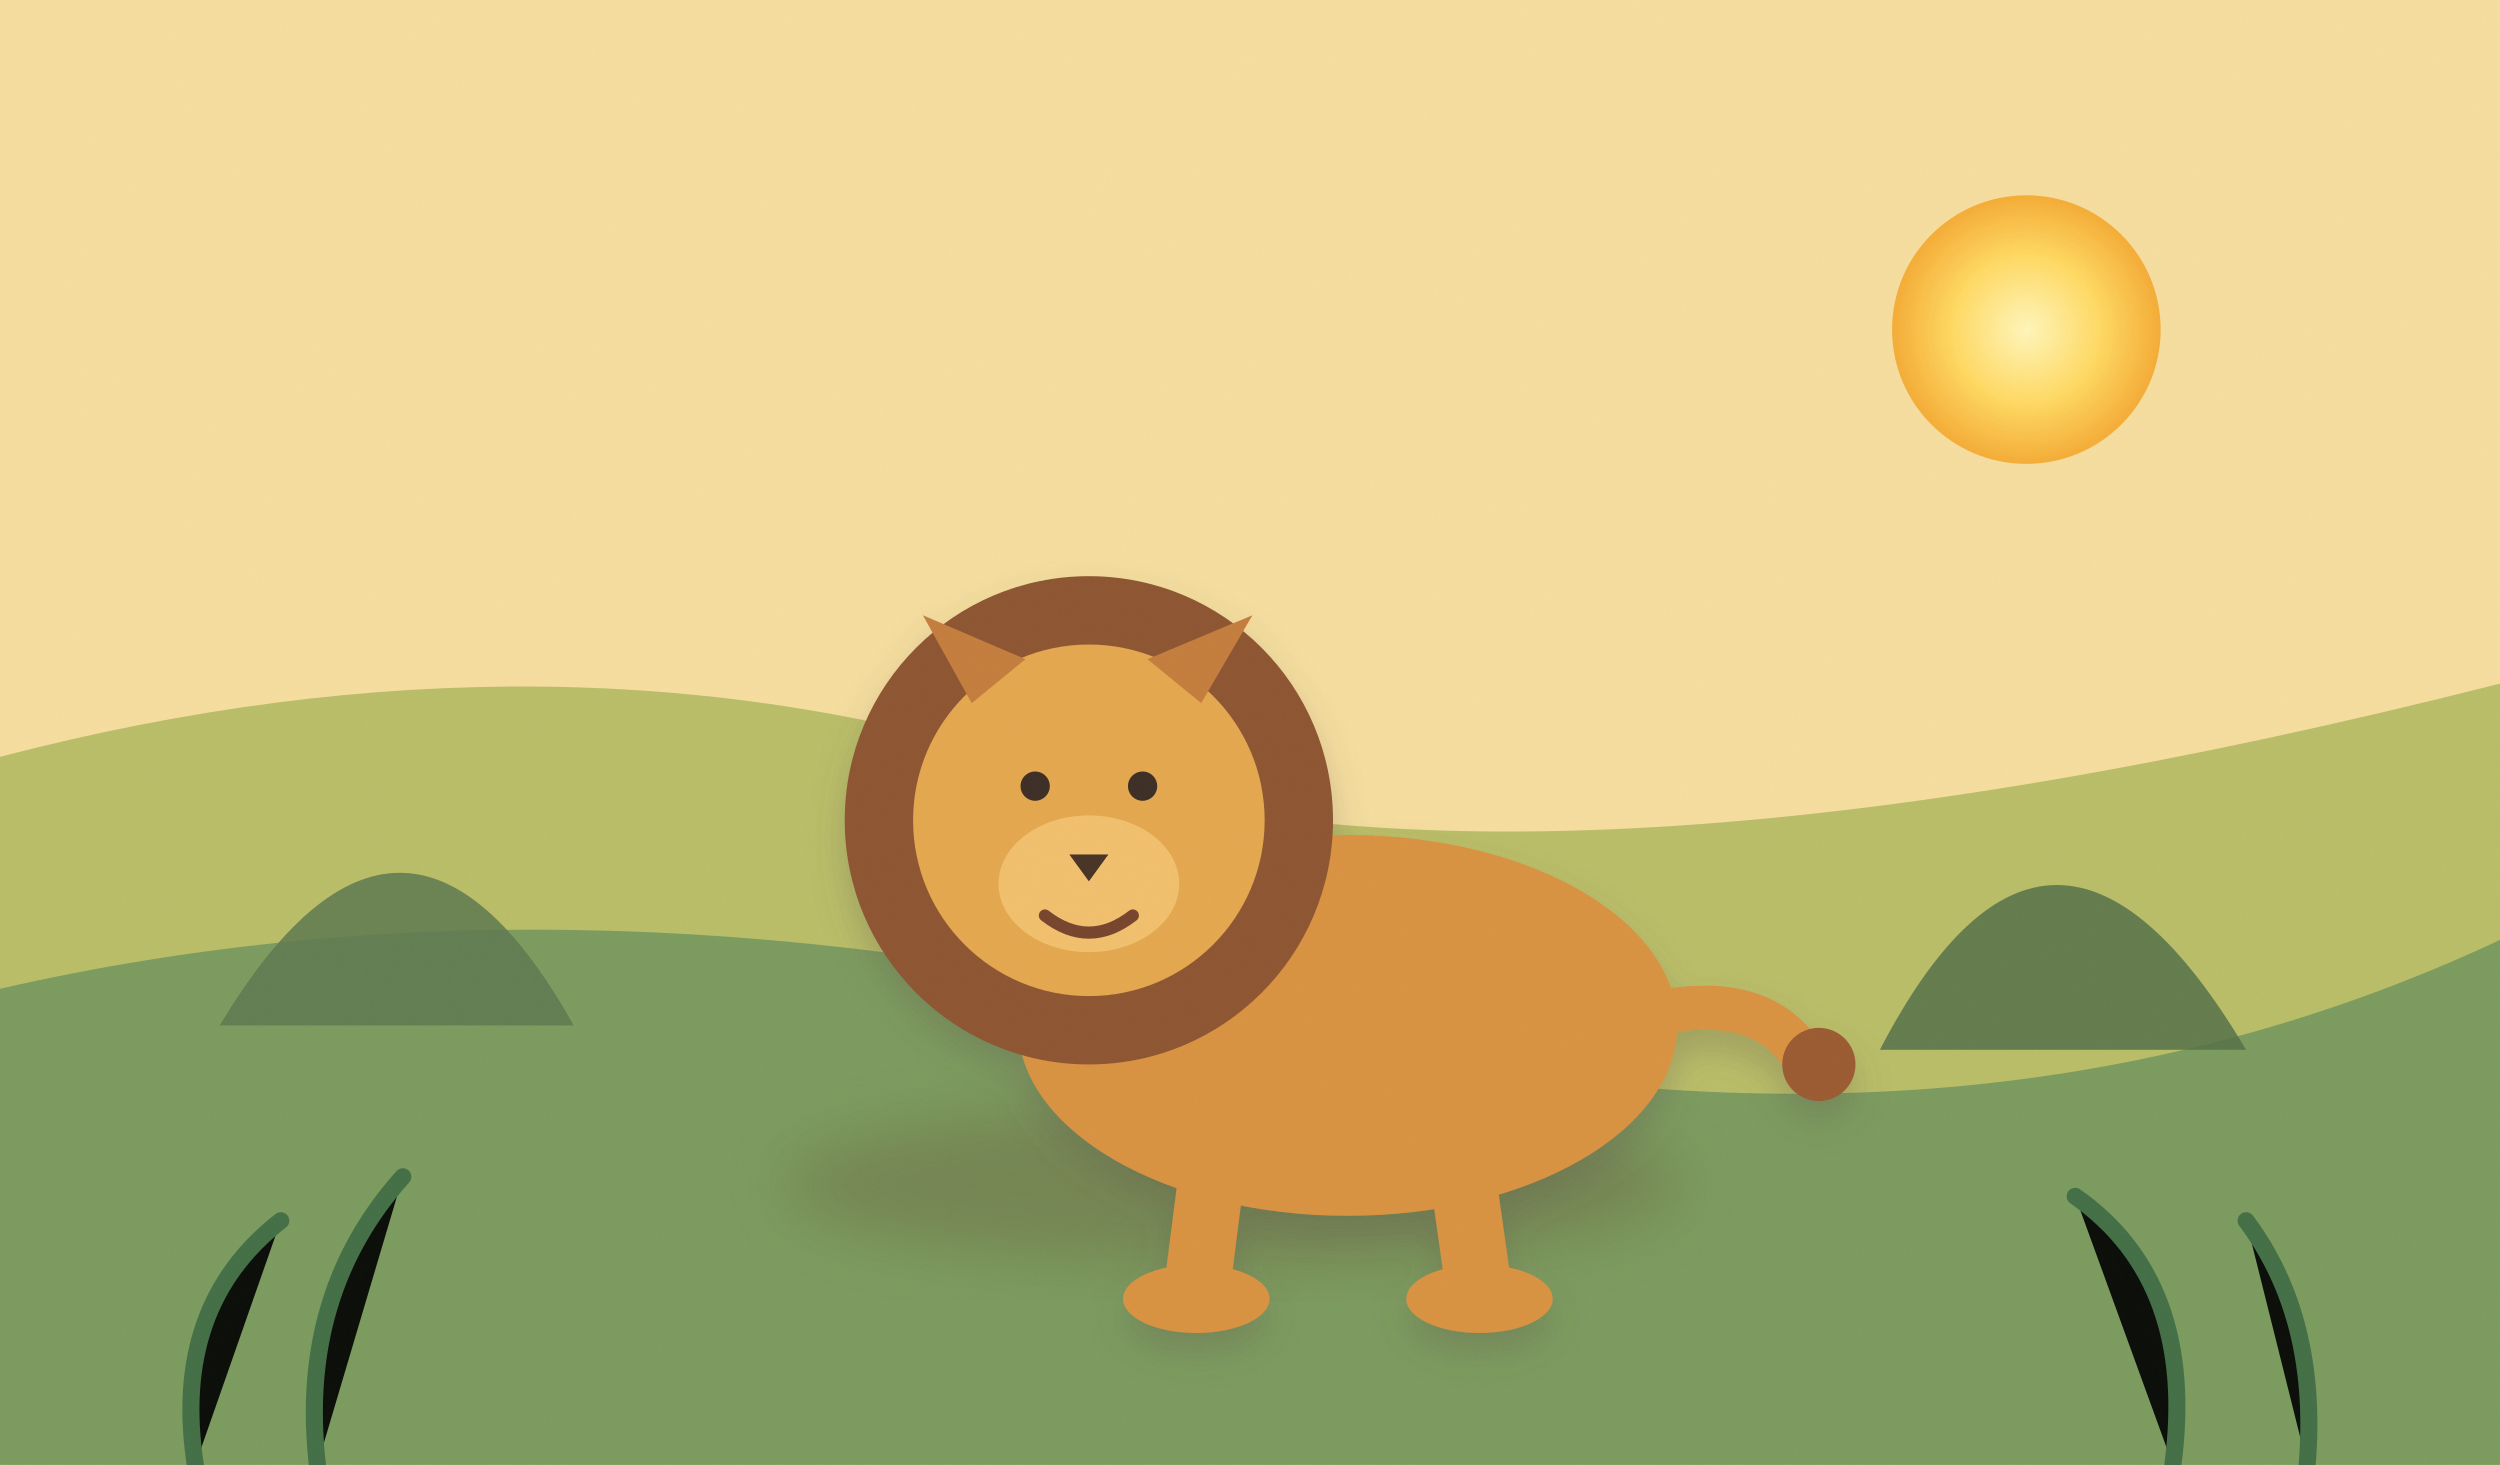
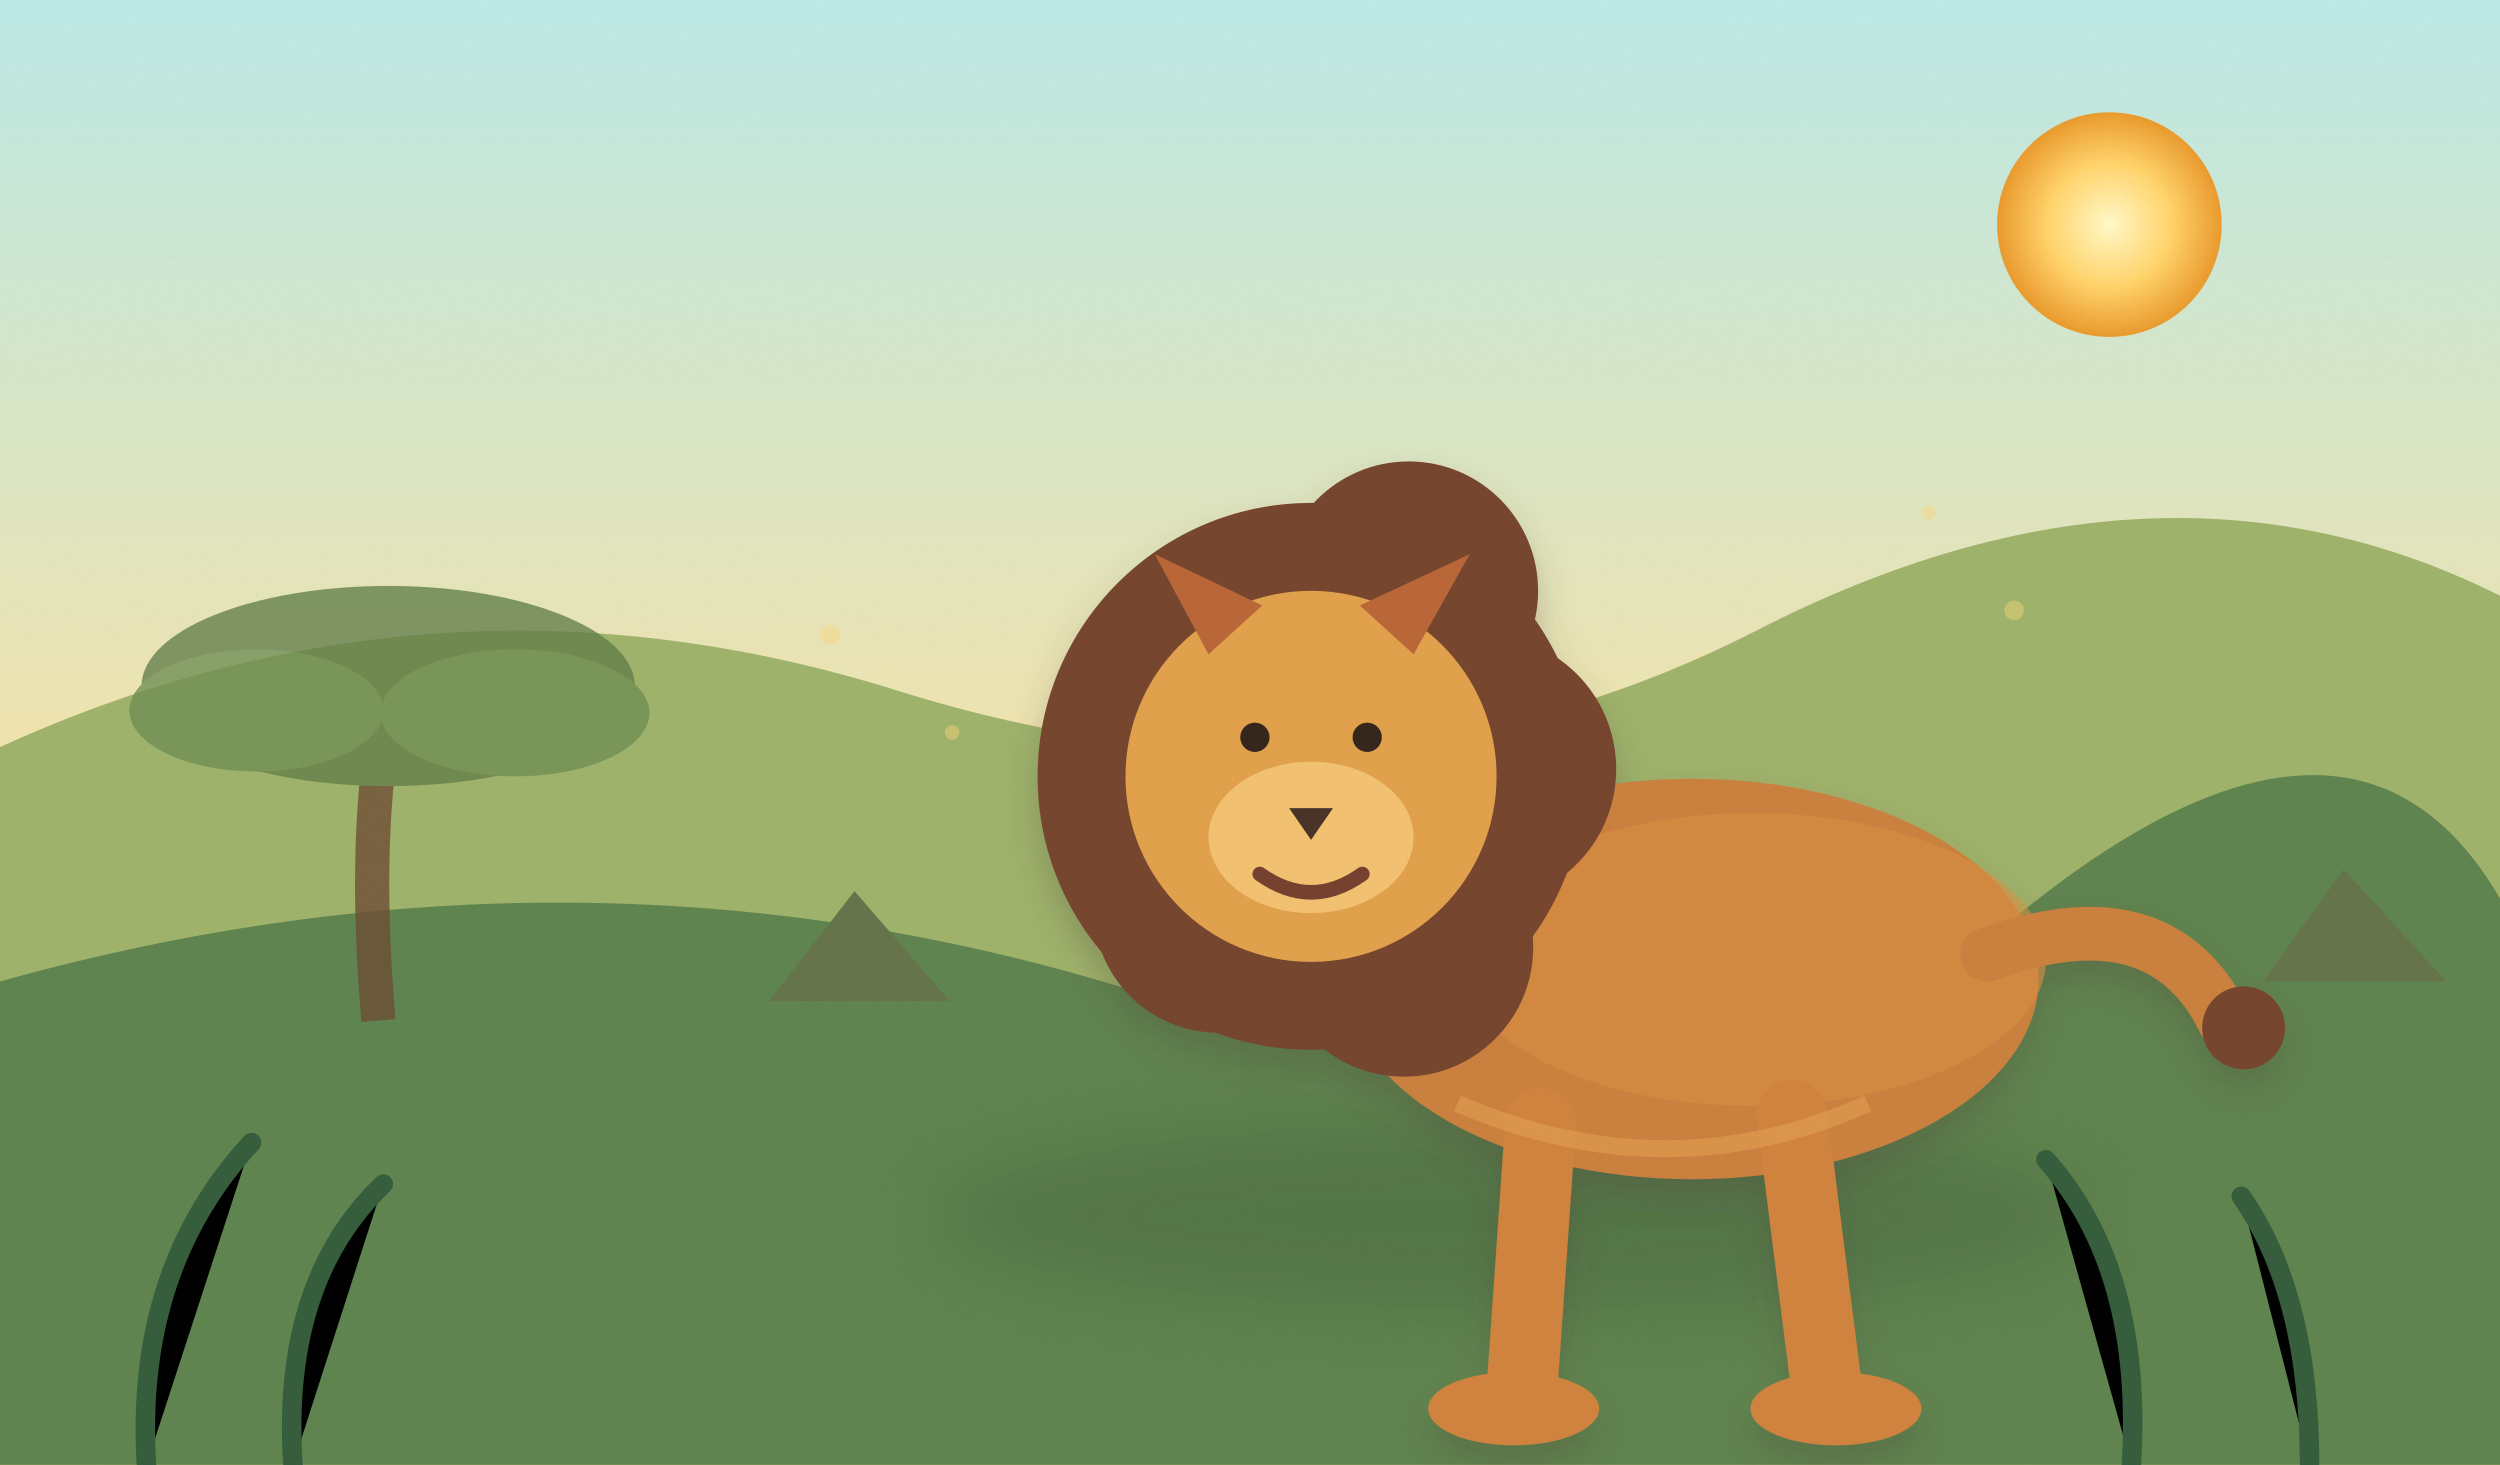
<svg xmlns="http://www.w3.org/2000/svg" width="1024" height="600" viewBox="0 0 1024 600">
  <defs>
-     <filter id="soft" x="-20%" y="-20%" width="140%" height="140%">
-       <feGaussianBlur stdDeviation="12" />
-     </filter>
-     <filter id="shadow" x="-30%" y="-30%" width="160%" height="160%">
-       <feGaussianBlur in="SourceAlpha" stdDeviation="7" result="blur" />
-       <feOffset dy="8" result="off" />
-       <feColorMatrix in="off" type="matrix" values="0 0 0 0 0.12 0 0 0 0 0.09 0 0 0 0 0.07 0 0 0 .28 0" />
+     <filter id="shadow" x="-30%" y="-30%" width="160%" height="170%">
+       <feGaussianBlur in="SourceAlpha" stdDeviation="7" result="b" />
+       <feOffset dy="8" result="o" />
+       <feColorMatrix in="o" type="matrix" values="0 0 0 0 .08 0 0 0 0 .06 0 0 0 0 .04 0 0 0 .30 0" />
      <feBlend in="SourceGraphic" />
    </filter>
-     <filter id="grain" x="0" y="0" width="100%" height="100%">
-       <feTurbulence baseFrequency="0.72" numOctaves="2" seed="7" type="fractalNoise" result="n" />
-       <feColorMatrix in="n" type="saturate" values="0" />
+     <filter id="soft" x="-30%" y="-30%" width="160%" height="160%">
+       <feGaussianBlur stdDeviation="16" />
+     </filter>
+     <filter id="grain">
+       <feTurbulence type="fractalNoise" baseFrequency=".65" numOctaves="2" seed="11" />
+       <feColorMatrix type="saturate" values="0" />
      <feComponentTransfer>
-         <feFuncA type="table" tableValues="0 0.045" />
+         <feFuncA type="table" tableValues="0 .035" />
      </feComponentTransfer>
    </filter>
-     <radialGradient id="sun" cx="50%" cy="50%">
-       <stop offset="0" stop-color="#fff7bd" />
-       <stop offset=".55" stop-color="#ffd85d" />
-       <stop offset="1" stop-color="#f4a62c" />
+     <linearGradient id="sky" x1="0" y1="0" x2="0" y2="1">
+       <stop stop-color="#bce8e5" />
+       <stop offset=".55" stop-color="#f3e2a9" />
+       <stop offset="1" stop-color="#edbe75" />
+     </linearGradient>
+     <linearGradient id="wood" x1="0" x2="1">
+       <stop stop-color="#80502f" />
+       <stop offset=".35" stop-color="#b97943" />
+       <stop offset=".7" stop-color="#9c6138" />
+       <stop offset="1" stop-color="#70432a" />
+     </linearGradient>
+     <linearGradient id="paper" x1="0" y1="0" x2="0" y2="1">
+       <stop stop-color="#fff9e8" />
+       <stop offset="1" stop-color="#ead6a9" />
+     </linearGradient>
+     <radialGradient id="sun">
+       <stop stop-color="#fff8c7" />
+       <stop offset=".55" stop-color="#ffd36a" />
+       <stop offset="1" stop-color="#e99a2d" />
    </radialGradient>
+     <linearGradient id="sand" x1="0" y1="0" x2="0" y2="1">
+       <stop stop-color="#e9c77c" />
+       <stop offset="1" stop-color="#b77b42" />
+     </linearGradient>
  </defs>
-   <rect width="1024" height="600" fill="#f4dd9e" />
-   <circle cx="830" cy="135" r="55" fill="url(#sun)" opacity=".9" />
-   <path d="M0 310 Q230 250 430 315 T1024 280 L1024 600 L0 600Z" fill="#b9bd68" />
-   <path d="M0 405 Q240 350 520 420 T1024 385 L1024 600 L0 600Z" fill="#7c9b5f" />
-   <g opacity=".85">
-     <path d="M90 420 Q165 295 235 420" fill="#5e7950" />
-     <path d="M770 430 Q840 295 920 430" fill="#56724a" />
+   <rect width="1024" height="600" fill="url(#sky)" />
+   <circle cx="864" cy="92" r="46" fill="url(#sun)" />
+   <path d="M0 306Q180 224 368 283T720 258T1024 244V470H0Z" fill="#9fb26a" />
+   <path d="M0 402Q240 335 468 407T830 372T1024 368V600H0Z" fill="#5f844e" />
+   <g transform="translate(65 195)" opacity=".78">
+     <path d="M90 223Q84 154 92 104" stroke="#6c4a33" stroke-width="14" />
+     <path d="M92 114Q52 92 22 116M95 116Q137 91 168 114" fill="none" stroke="#6c4a33" stroke-width="9" />
+     <ellipse cx="94" cy="86" rx="101" ry="41" fill="#607e49" />
+     <ellipse cx="40" cy="96" rx="52" ry="25" fill="#6d8d52" />
+     <ellipse cx="146" cy="97" rx="55" ry="26" fill="#6d8d52" />
  </g>
-   <ellipse cx="505" cy="485" rx="185" ry="34" fill="#5a3d2c" opacity=".22" filter="url(#soft)" />
-   <g filter="url(#shadow)" transform="translate(510 340)">
-     <ellipse cx="42" cy="80" rx="135" ry="78" fill="#d89243" />
-     <path d="M150 80 Q210 60 230 95" fill="none" stroke="#d89243" stroke-width="18" stroke-linecap="round" />
-     <circle cx="235" cy="96" r="15" fill="#9b5b31" />
-     <circle cx="-64" cy="-4" r="100" fill="#8e5733" />
-     <circle cx="-64" cy="-4" r="72" fill="#e3a74f" />
-     <path d="M-112-52 L-132-88 L-90-70Z M-18-52 L3-88 L-40-70Z" fill="#c47d3e" />
-     <ellipse cx="-64" cy="22" rx="37" ry="28" fill="#f1c06d" />
-     <circle cx="-86" cy="-18" r="6" fill="#3d2f25" />
-     <circle cx="-42" cy="-18" r="6" fill="#3d2f25" />
-     <path d="M-72 10 L-56 10 L-64 21Z" fill="#4a3428" />
-     <path d="M-82 35 Q-64 49-46 35" fill="none" stroke="#78452f" stroke-width="5" stroke-linecap="round" />
-     <path d="M-10 112 L-20 190 M85 112 L96 190" stroke="#d89243" stroke-width="27" stroke-linecap="round" />
-     <ellipse cx="-20" cy="192" rx="30" ry="14" fill="#d89243" />
-     <ellipse cx="96" cy="192" rx="30" ry="14" fill="#d89243" />
+   <g fill="#64734a">
+     <path d="M315 410L350 365L389 410Z" />
+     <path d="M927 402L960 356L1002 402Z" />
  </g>
-   <g stroke="#3f6c45" stroke-width="7" stroke-linecap="round" opacity=".9">
-     <path d="M80 600 Q70 535 115 500 M130 600 Q122 530 165 482 M890 600 Q900 525 850 490 M945 600 Q950 540 920 500" />
+   <ellipse cx="620" cy="498" rx="240" ry="40" fill="#2c3b29" opacity=".22" filter="url(#soft)" />
+   <g transform="translate(575 310)" filter="url(#shadow)">
+     <ellipse cx="118" cy="91" rx="142" ry="82" fill="#ca7f3c" />
+     <ellipse cx="143" cy="83" rx="120" ry="60" fill="#d98f42" opacity=".55" />
+     <g fill="#75452e">
+       <circle cx="-38" cy="8" r="112" />
+       <circle cx="-90" cy="-18" r="48" />
+       <circle cx="-76" cy="62" r="51" />
+       <circle cx="0" cy="78" r="53" />
+       <circle cx="32" cy="5" r="55" />
+       <circle cx="2" cy="-68" r="53" />
+     </g>
+     <circle cx="-38" cy="8" r="76" fill="#e0a04b" />
+     <path d="M-80-42L-102-83L-58-62M4-42L27-83L-18-62" fill="#b96637" />
+     <ellipse cx="-38" cy="33" rx="42" ry="31" fill="#f1c16f" />
+     <circle cx="-61" cy="-8" r="6" fill="#34271f" />
+     <circle cx="-15" cy="-8" r="6" fill="#34271f" />
+     <path d="M-47 21L-29 21L-38 34Z" fill="#4a3328" />
+     <path d="M-59 48Q-38 63-17 48" fill="none" stroke="#74412f" stroke-width="6" stroke-linecap="round" />
+     <path d="M56 150L48 265M159 147L174 265" stroke="#cf833d" stroke-width="29" stroke-linecap="round" />
+     <ellipse cx="45" cy="267" rx="35" ry="15" fill="#cf833d" />
+     <ellipse cx="177" cy="267" rx="35" ry="15" fill="#cf833d" />
+     <path d="M239 81Q310 55 336 108" fill="none" stroke="#ca7f3c" stroke-width="22" stroke-linecap="round" />
+     <circle cx="344" cy="111" r="17" fill="#75452e" />
+     <path d="M22 142Q108 179 190 142" fill="none" stroke="#e3a355" stroke-width="7" opacity=".55" />
  </g>
-   <rect width="1024" height="600" filter="url(#grain)" opacity=".35" />
+   <g stroke="#355d3b" stroke-width="8" stroke-linecap="round">
+     <path d="M60 600Q55 520 103 468M120 600Q115 525 157 485M873 600Q878 520 838 475M946 600Q946 530 918 490" />
+   </g>
+   <g fill="#f6d47a" opacity=".45">
+     <circle cx="340" cy="260" r="4" />
+     <circle cx="390" cy="300" r="3" />
+     <circle cx="790" cy="210" r="3" />
+     <circle cx="825" cy="250" r="4" />
+   </g>
+   <rect width="1024" height="600" filter="url(#grain)" opacity=".28" pointer-events="none" />
</svg>
